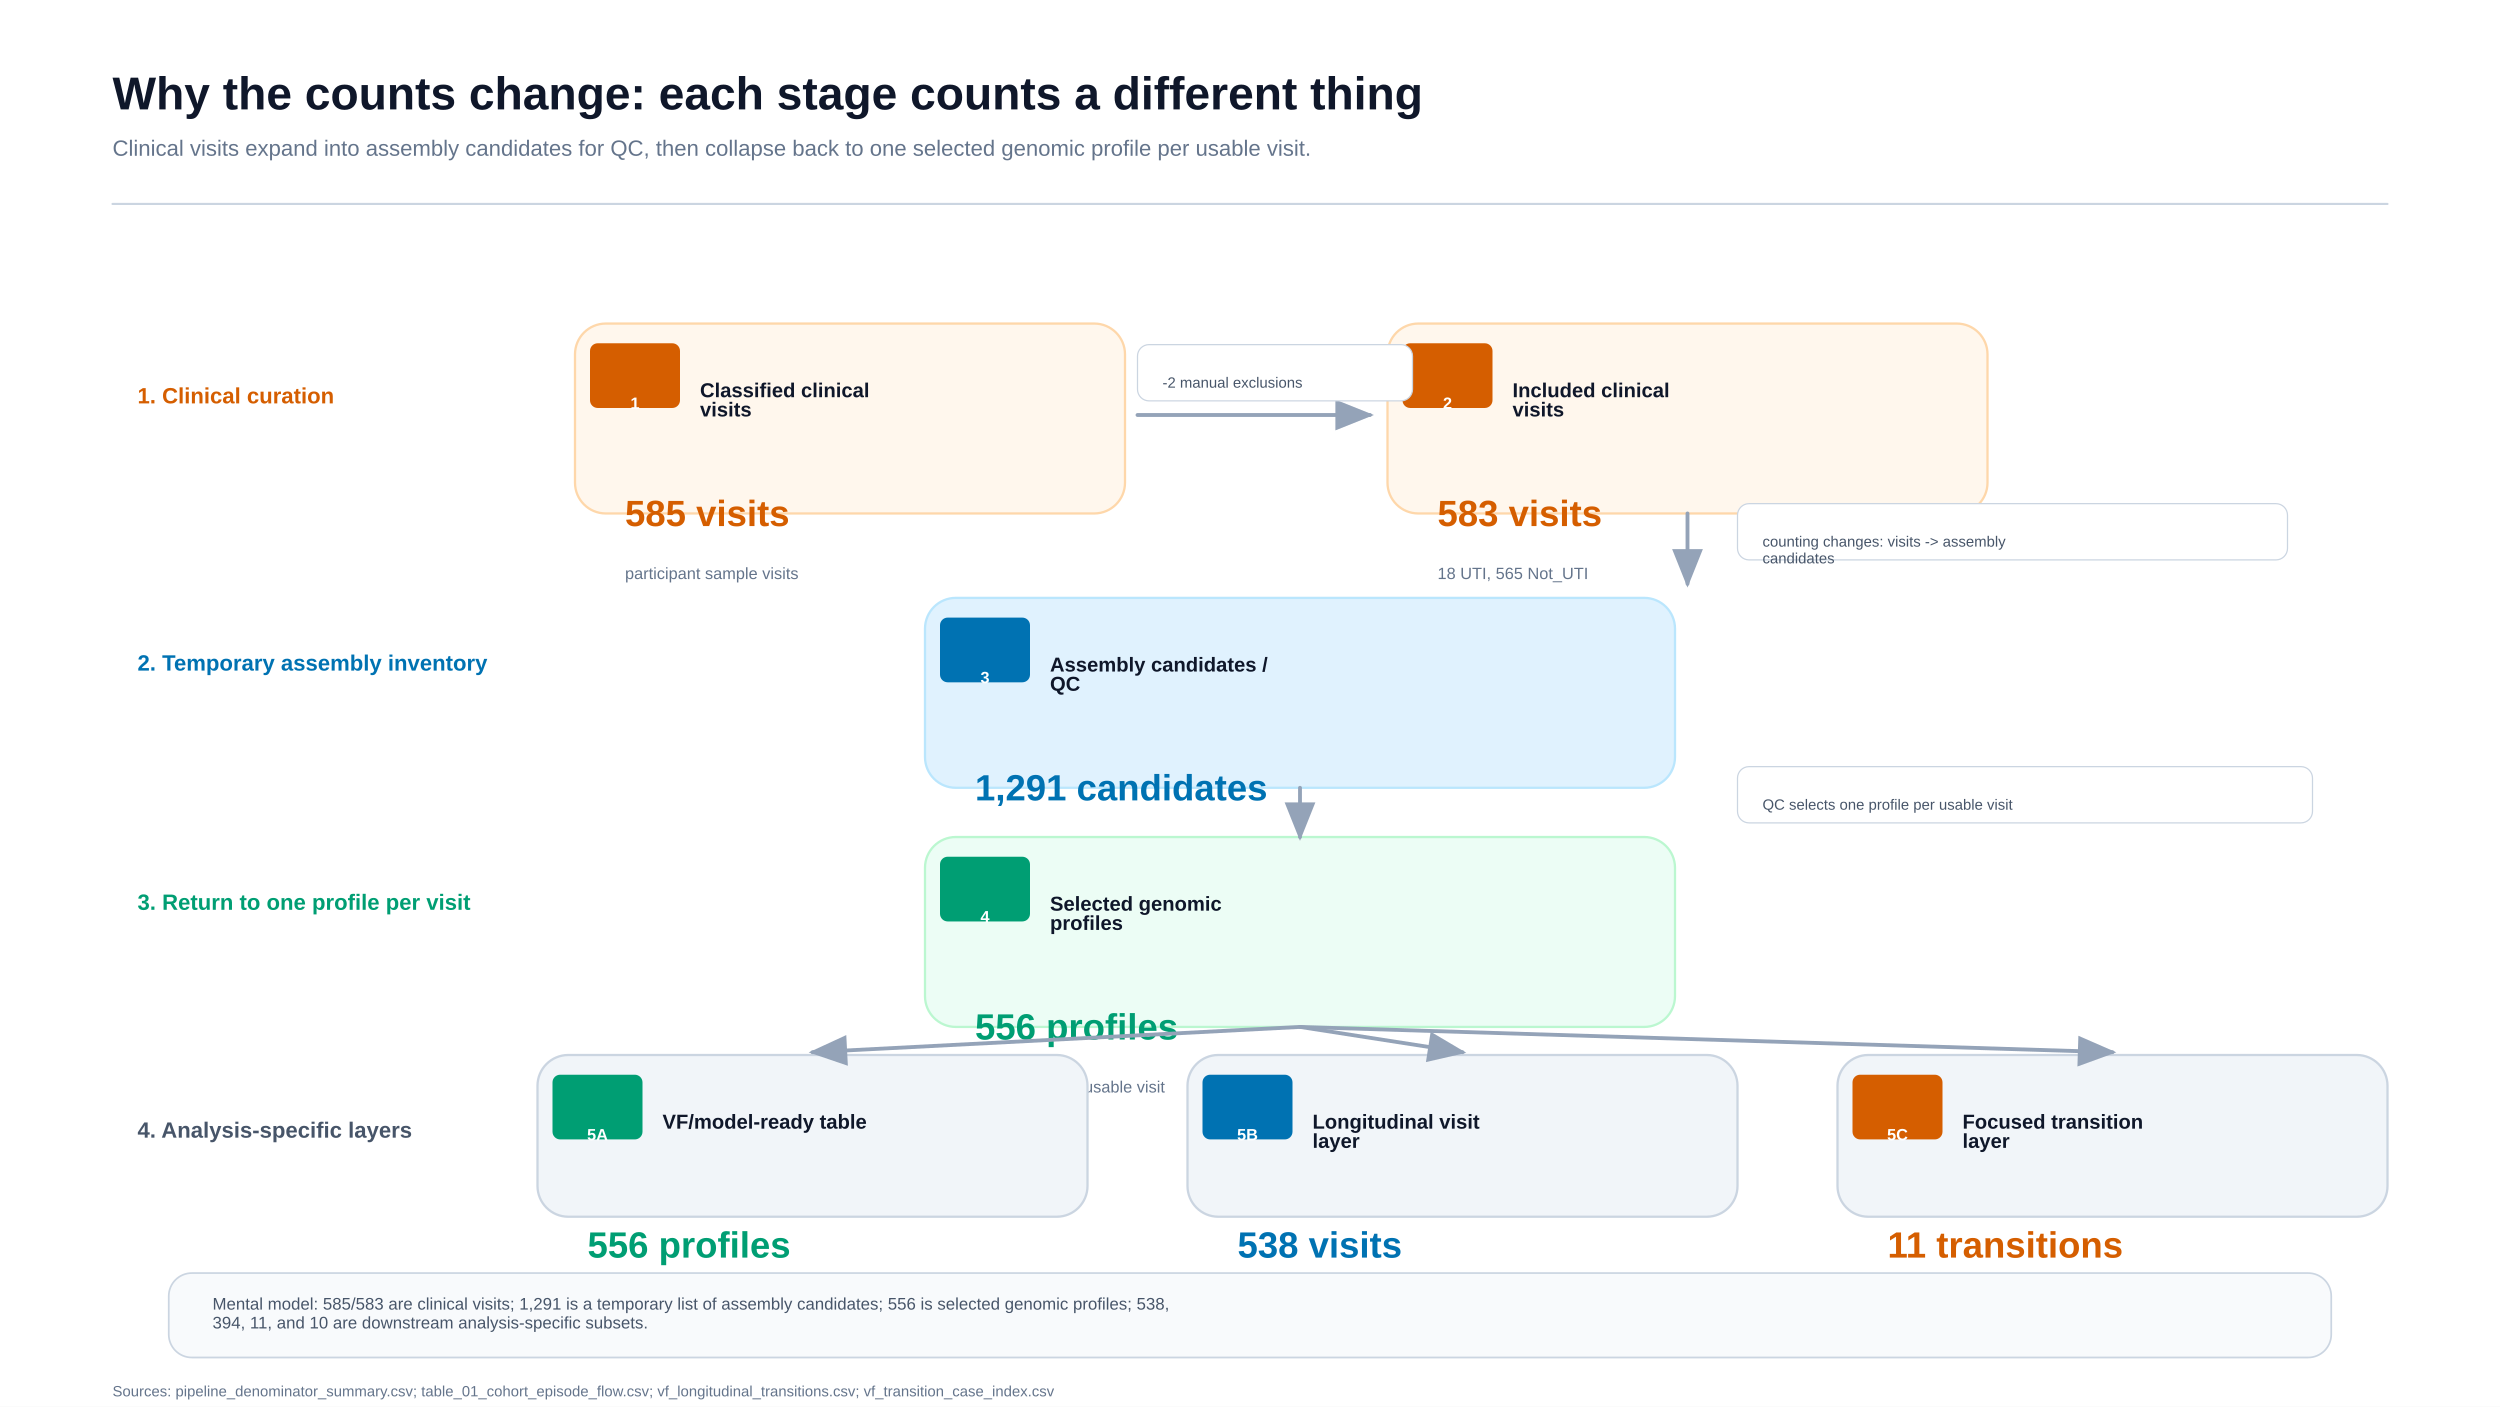
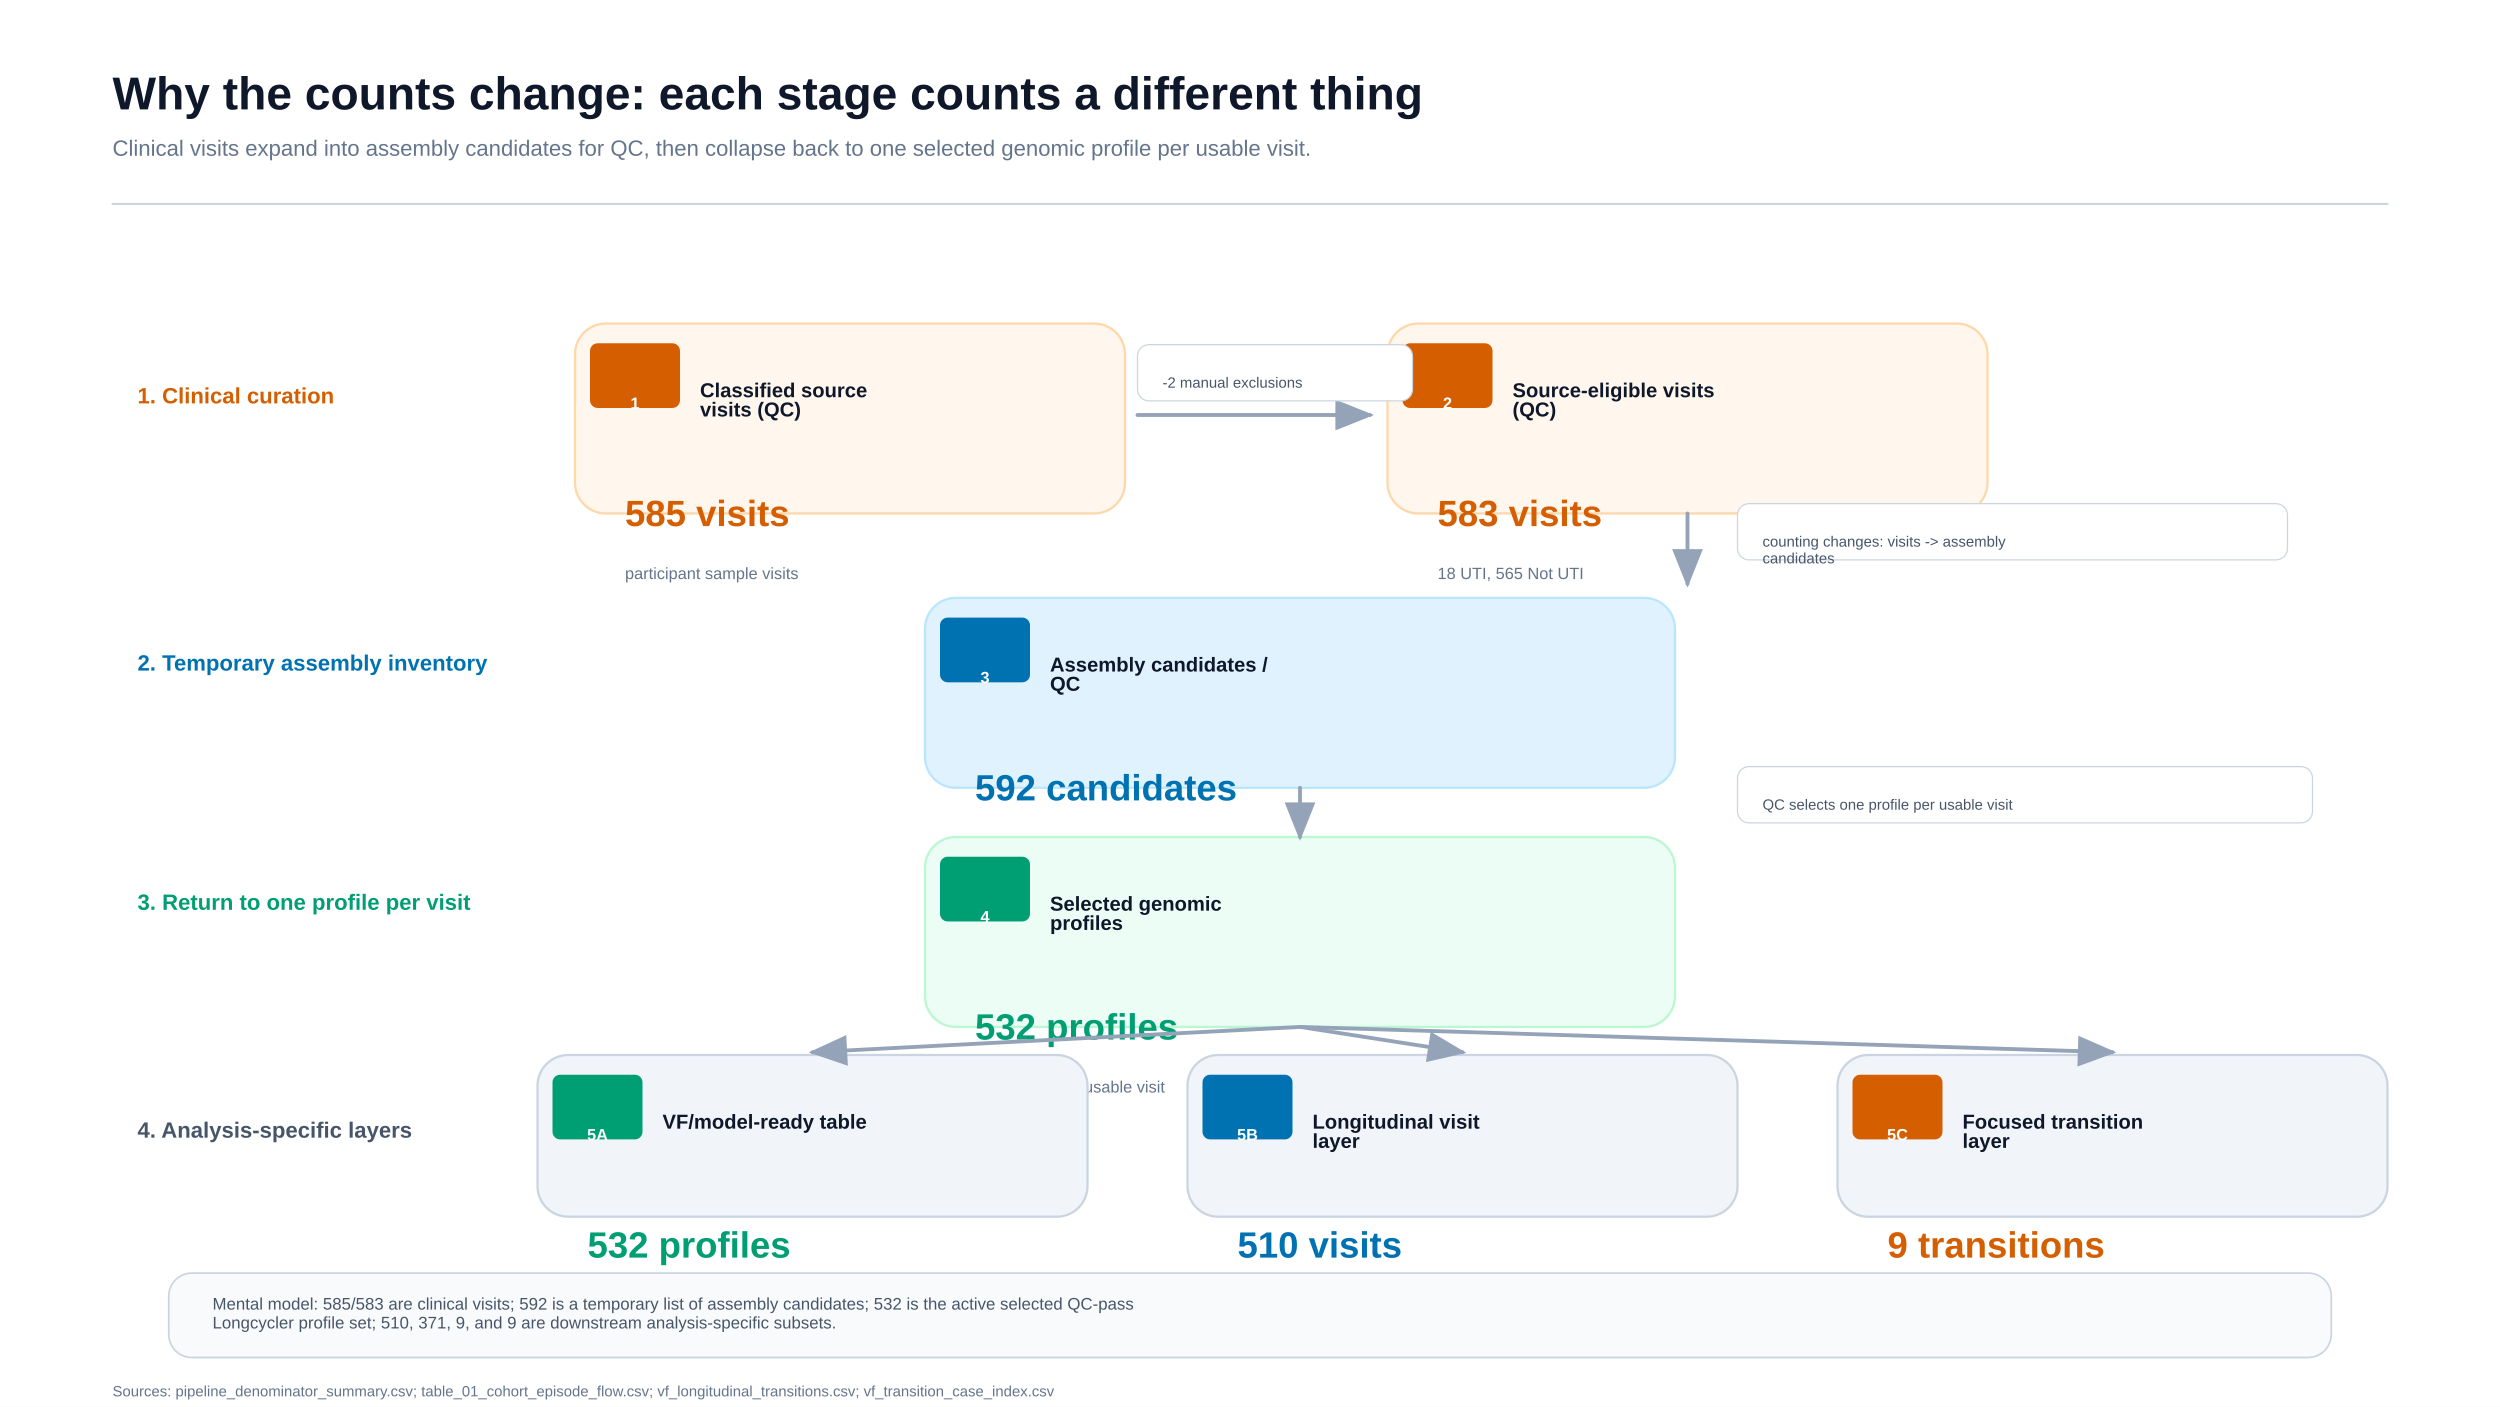
<svg xmlns="http://www.w3.org/2000/svg" width="2600" height="1463" viewBox="0 0 2600 1463" role="img">
  <defs>
    <marker id="arrowhead" markerWidth="10" markerHeight="8" refX="9" refY="4" orient="auto" markerUnits="strokeWidth">
      <path d="M 0 0 L 10 4 L 0 8 z" fill="#94A3B8" />
    </marker>
  </defs>
  <rect x="0" y="0" width="2600" height="1463" fill="#FFFFFF" />
  <text x="117.0" y="113.8" font-family="Arial, Helvetica, sans-serif" font-size="48.0" fill="#0F172A" font-weight="700" text-anchor="start">
    <tspan x="117.0" dy="0.0">Why the counts change: each stage counts a different thing</tspan>
  </text>
  <text x="117.0" y="162.0" font-family="Arial, Helvetica, sans-serif" font-size="23.0" fill="#64748B" font-weight="400" text-anchor="start">
    <tspan x="117.0" dy="0.0">Clinical visits expand into assembly candidates for QC, then collapse back to one selected genomic profile per usable visit.</tspan>
  </text>
  <line x1="117.0" y1="212.1" x2="2483.0" y2="212.1" stroke="#CBD5E1" stroke-width="2.2" stroke-linecap="round" />
  <text x="143.0" y="419.5" font-family="Arial, Helvetica, sans-serif" font-size="23.0" fill="#D55E00" font-weight="700" text-anchor="start">
    <tspan x="143.0" dy="0.0">1. Clinical curation</tspan>
  </text>
  <rect x="598.0" y="336.5" width="572.0" height="197.5" rx="32.0" fill="#FFF7ED" stroke="#FED7AA" stroke-width="2.4" />
  <rect x="613.6" y="357.0" width="93.6" height="67.3" rx="8.0" fill="#D55E00" stroke="#D55E00" stroke-width="0.0" />
  <text x="660.4" y="425.2" font-family="Arial, Helvetica, sans-serif" font-size="17.0" fill="#FFFFFF" font-weight="700" text-anchor="middle">
    <tspan x="660.4" dy="0.0">1</tspan>
  </text>
  <text x="728.0" y="413.1" font-family="Arial, Helvetica, sans-serif" font-size="21.0" fill="#0F172A" font-weight="700" text-anchor="start">
-     <tspan x="728.0" dy="0.0">Classified clinical</tspan>
-     <tspan x="728.0" dy="20.0">visits</tspan>
+     <tspan x="728.0" dy="0.0">Classified source</tspan>
+     <tspan x="728.0" dy="20.0">visits (QC)</tspan>
  </text>
  <text x="650.0" y="547.1" font-family="Arial, Helvetica, sans-serif" font-size="38.0" fill="#D55E00" font-weight="700" text-anchor="start">
    <tspan x="650.0" dy="0.0">585 visits</tspan>
  </text>
  <text x="650.0" y="602.2" font-family="Arial, Helvetica, sans-serif" font-size="17.0" fill="#64748B" font-weight="400" text-anchor="start">
    <tspan x="650.0" dy="0.0">participant sample visits</tspan>
  </text>
  <rect x="1443.0" y="336.5" width="624.0" height="197.5" rx="32.0" fill="#FFF7ED" stroke="#FED7AA" stroke-width="2.4" />
  <rect x="1458.6" y="357.0" width="93.6" height="67.3" rx="8.0" fill="#D55E00" stroke="#D55E00" stroke-width="0.0" />
  <text x="1505.4" y="425.2" font-family="Arial, Helvetica, sans-serif" font-size="17.0" fill="#FFFFFF" font-weight="700" text-anchor="middle">
    <tspan x="1505.4" dy="0.0">2</tspan>
  </text>
  <text x="1573.0" y="413.1" font-family="Arial, Helvetica, sans-serif" font-size="21.0" fill="#0F172A" font-weight="700" text-anchor="start">
-     <tspan x="1573.0" dy="0.0">Included clinical</tspan>
-     <tspan x="1573.0" dy="20.0">visits</tspan>
+     <tspan x="1573.0" dy="0.0">Source-eligible visits</tspan>
+     <tspan x="1573.0" dy="20.0">(QC)</tspan>
  </text>
  <text x="1495.0" y="547.1" font-family="Arial, Helvetica, sans-serif" font-size="38.0" fill="#D55E00" font-weight="700" text-anchor="start">
    <tspan x="1495.0" dy="0.0">583 visits</tspan>
  </text>
  <text x="1495.0" y="602.2" font-family="Arial, Helvetica, sans-serif" font-size="17.0" fill="#64748B" font-weight="400" text-anchor="start">
-     <tspan x="1495.0" dy="0.0">18 UTI, 565 Not_UTI</tspan>
+     <tspan x="1495.0" dy="0.0">18 UTI, 565 Not UTI</tspan>
  </text>
  <line x1="1183.0" y1="431.6" x2="1424.8" y2="431.6" stroke="#94A3B8" stroke-width="4.0" stroke-linecap="round" marker-end="url(#arrowhead)" />
  <rect x="1183.0" y="358.4" width="286.0" height="58.5" rx="12.0" fill="#FFFFFF" stroke="#CBD5E1" stroke-width="1.3" />
  <text x="1209.0" y="403.2" font-family="Arial, Helvetica, sans-serif" font-size="15.5" fill="#475569" font-weight="400" text-anchor="start">
    <tspan x="1209.0" dy="0.0">-2 manual exclusions</tspan>
  </text>
  <text x="143.0" y="697.4" font-family="Arial, Helvetica, sans-serif" font-size="23.0" fill="#0072B2" font-weight="700" text-anchor="start">
    <tspan x="143.0" dy="0.0">2. Temporary assembly inventory</tspan>
  </text>
  <rect x="962.0" y="621.8" width="780.0" height="197.5" rx="32.0" fill="#E0F2FE" stroke="#BAE6FD" stroke-width="2.4" />
  <rect x="977.6" y="642.3" width="93.6" height="67.3" rx="8.0" fill="#0072B2" stroke="#0072B2" stroke-width="0.0" />
  <text x="1024.4" y="710.5" font-family="Arial, Helvetica, sans-serif" font-size="17.0" fill="#FFFFFF" font-weight="700" text-anchor="middle">
    <tspan x="1024.4" dy="0.0">3</tspan>
  </text>
  <text x="1092.0" y="698.4" font-family="Arial, Helvetica, sans-serif" font-size="21.0" fill="#0F172A" font-weight="700" text-anchor="start">
    <tspan x="1092.0" dy="0.0">Assembly candidates /</tspan>
    <tspan x="1092.0" dy="20.0">QC</tspan>
  </text>
  <text x="1014.0" y="832.4" font-family="Arial, Helvetica, sans-serif" font-size="38.0" fill="#0072B2" font-weight="700" text-anchor="start">
-     <tspan x="1014.0" dy="0.0">1,291 candidates</tspan>
+     <tspan x="1014.0" dy="0.0">592 candidates</tspan>
  </text>
  <text x="1014.0" y="887.5" font-family="Arial, Helvetica, sans-serif" font-size="17.0" fill="#64748B" font-weight="400" text-anchor="start">
    <tspan x="1014.0" dy="0.0">genome files, not extra visits</tspan>
  </text>
  <line x1="1755.0" y1="534.0" x2="1755.0" y2="607.1" stroke="#94A3B8" stroke-width="4.0" stroke-linecap="round" marker-end="url(#arrowhead)" />
  <rect x="1807.0" y="523.8" width="572.0" height="58.5" rx="12.0" fill="#FFFFFF" stroke="#CBD5E1" stroke-width="1.3" />
  <text x="1833.0" y="568.5" font-family="Arial, Helvetica, sans-serif" font-size="15.5" fill="#475569" font-weight="400" text-anchor="start">
    <tspan x="1833.0" dy="0.0">counting changes: visits -&gt; assembly</tspan>
    <tspan x="1833.0" dy="17.4">candidates</tspan>
  </text>
  <text x="143.0" y="946.2" font-family="Arial, Helvetica, sans-serif" font-size="23.0" fill="#009E73" font-weight="700" text-anchor="start">
    <tspan x="143.0" dy="0.0">3. Return to one profile per visit</tspan>
  </text>
  <rect x="962.0" y="870.5" width="780.0" height="197.5" rx="32.0" fill="#ECFDF5" stroke="#BBF7D0" stroke-width="2.4" />
  <rect x="977.6" y="891.0" width="93.6" height="67.3" rx="8.0" fill="#009E73" stroke="#009E73" stroke-width="0.0" />
  <text x="1024.4" y="959.2" font-family="Arial, Helvetica, sans-serif" font-size="17.0" fill="#FFFFFF" font-weight="700" text-anchor="middle">
    <tspan x="1024.4" dy="0.0">4</tspan>
  </text>
  <text x="1092.0" y="947.1" font-family="Arial, Helvetica, sans-serif" font-size="21.0" fill="#0F172A" font-weight="700" text-anchor="start">
    <tspan x="1092.0" dy="0.0">Selected genomic</tspan>
    <tspan x="1092.0" dy="20.0">profiles</tspan>
  </text>
  <text x="1014.0" y="1081.1" font-family="Arial, Helvetica, sans-serif" font-size="38.0" fill="#009E73" font-weight="700" text-anchor="start">
-     <tspan x="1014.0" dy="0.0">556 profiles</tspan>
+     <tspan x="1014.0" dy="0.0">532 profiles</tspan>
  </text>
  <text x="1014.0" y="1136.2" font-family="Arial, Helvetica, sans-serif" font-size="17.0" fill="#64748B" font-weight="400" text-anchor="start">
    <tspan x="1014.0" dy="0.0">one profile per usable visit</tspan>
  </text>
  <line x1="1352.0" y1="819.3" x2="1352.0" y2="870.5" stroke="#94A3B8" stroke-width="4.0" stroke-linecap="round" marker-end="url(#arrowhead)" />
  <rect x="1807.0" y="797.3" width="598.0" height="58.5" rx="12.0" fill="#FFFFFF" stroke="#CBD5E1" stroke-width="1.3" />
  <text x="1833.0" y="842.1" font-family="Arial, Helvetica, sans-serif" font-size="15.5" fill="#475569" font-weight="400" text-anchor="start">
    <tspan x="1833.0" dy="0.0">QC selects one profile per usable visit</tspan>
  </text>
  <text x="143.0" y="1183.2" font-family="Arial, Helvetica, sans-serif" font-size="23.0" fill="#475569" font-weight="700" text-anchor="start">
    <tspan x="143.0" dy="0.0">4. Analysis-specific layers</tspan>
  </text>
  <rect x="559.0" y="1097.2" width="572.0" height="168.2" rx="32.0" fill="#F1F5F9" stroke="#CBD5E1" stroke-width="2.4" />
  <rect x="574.6" y="1117.7" width="93.6" height="67.3" rx="8.0" fill="#009E73" stroke="#009E73" stroke-width="0.0" />
  <text x="621.4" y="1185.9" font-family="Arial, Helvetica, sans-serif" font-size="17.0" fill="#FFFFFF" font-weight="700" text-anchor="middle">
    <tspan x="621.4" dy="0.0">5A</tspan>
  </text>
  <text x="689.0" y="1173.8" font-family="Arial, Helvetica, sans-serif" font-size="21.0" fill="#0F172A" font-weight="700" text-anchor="start">
    <tspan x="689.0" dy="0.0">VF/model-ready table</tspan>
  </text>
  <text x="611.0" y="1307.9" font-family="Arial, Helvetica, sans-serif" font-size="38.0" fill="#009E73" font-weight="700" text-anchor="start">
-     <tspan x="611.0" dy="0.0">556 profiles</tspan>
+     <tspan x="611.0" dy="0.0">532 profiles</tspan>
  </text>
  <text x="611.0" y="1363.0" font-family="Arial, Helvetica, sans-serif" font-size="17.0" fill="#64748B" font-weight="400" text-anchor="start">
-     <tspan x="611.0" dy="0.0">17 UTI, 539 Not_UTI</tspan>
+     <tspan x="611.0" dy="0.0">16 UTI, 516 Not UTI</tspan>
  </text>
  <rect x="1235.0" y="1097.2" width="572.0" height="168.2" rx="32.0" fill="#F1F5F9" stroke="#CBD5E1" stroke-width="2.4" />
  <rect x="1250.6" y="1117.7" width="93.6" height="67.3" rx="8.0" fill="#0072B2" stroke="#0072B2" stroke-width="0.0" />
  <text x="1297.4" y="1185.9" font-family="Arial, Helvetica, sans-serif" font-size="17.0" fill="#FFFFFF" font-weight="700" text-anchor="middle">
    <tspan x="1297.4" dy="0.0">5B</tspan>
  </text>
  <text x="1365.0" y="1173.8" font-family="Arial, Helvetica, sans-serif" font-size="21.0" fill="#0F172A" font-weight="700" text-anchor="start">
    <tspan x="1365.0" dy="0.0">Longitudinal visit</tspan>
    <tspan x="1365.0" dy="20.0">layer</tspan>
  </text>
  <text x="1287.0" y="1307.9" font-family="Arial, Helvetica, sans-serif" font-size="38.0" fill="#0072B2" font-weight="700" text-anchor="start">
-     <tspan x="1287.0" dy="0.0">538 visits</tspan>
+     <tspan x="1287.0" dy="0.0">510 visits</tspan>
  </text>
  <text x="1287.0" y="1363.0" font-family="Arial, Helvetica, sans-serif" font-size="17.0" fill="#64748B" font-weight="400" text-anchor="start">
-     <tspan x="1287.0" dy="0.0">394 consecutive visit pairs</tspan>
+     <tspan x="1287.0" dy="0.0">371 consecutive visit pairs</tspan>
  </text>
  <rect x="1911.0" y="1097.2" width="572.0" height="168.2" rx="32.0" fill="#F1F5F9" stroke="#CBD5E1" stroke-width="2.4" />
  <rect x="1926.6" y="1117.7" width="93.6" height="67.3" rx="8.0" fill="#D55E00" stroke="#D55E00" stroke-width="0.0" />
  <text x="1973.4" y="1185.9" font-family="Arial, Helvetica, sans-serif" font-size="17.0" fill="#FFFFFF" font-weight="700" text-anchor="middle">
    <tspan x="1973.4" dy="0.0">5C</tspan>
  </text>
  <text x="2041.0" y="1173.8" font-family="Arial, Helvetica, sans-serif" font-size="21.0" fill="#0F172A" font-weight="700" text-anchor="start">
    <tspan x="2041.0" dy="0.0">Focused transition</tspan>
    <tspan x="2041.0" dy="20.0">layer</tspan>
  </text>
  <text x="1963.0" y="1307.9" font-family="Arial, Helvetica, sans-serif" font-size="38.0" fill="#D55E00" font-weight="700" text-anchor="start">
-     <tspan x="1963.0" dy="0.0">11 transitions</tspan>
+     <tspan x="1963.0" dy="0.0">9 transitions</tspan>
  </text>
  <text x="1963.0" y="1363.0" font-family="Arial, Helvetica, sans-serif" font-size="17.0" fill="#64748B" font-weight="400" text-anchor="start">
-     <tspan x="1963.0" dy="0.0">10 WGS/VF-linked</tspan>
+     <tspan x="1963.0" dy="0.0">9 WGS/VF-linked</tspan>
  </text>
  <line x1="1352.0" y1="1068.0" x2="845.0" y2="1094.3" stroke="#94A3B8" stroke-width="4.0" stroke-linecap="round" marker-end="url(#arrowhead)" />
  <line x1="1352.0" y1="1068.0" x2="1521.0" y2="1094.3" stroke="#94A3B8" stroke-width="4.0" stroke-linecap="round" marker-end="url(#arrowhead)" />
  <line x1="1352.0" y1="1068.0" x2="2197.0" y2="1094.3" stroke="#94A3B8" stroke-width="4.0" stroke-linecap="round" marker-end="url(#arrowhead)" />
  <rect x="175.5" y="1324.0" width="2249.0" height="87.8" rx="24.0" fill="#F8FAFC" stroke="#CBD5E1" stroke-width="1.8" />
  <text x="221.0" y="1362.0" font-family="Arial, Helvetica, sans-serif" font-size="17.5" fill="#475569" font-weight="400" text-anchor="start">
-     <tspan x="221.0" dy="0.0">Mental model: 585/583 are clinical visits; 1,291 is a temporary list of assembly candidates; 556 is selected genomic profiles; 538,</tspan>
-     <tspan x="221.0" dy="19.6">394, 11, and 10 are downstream analysis-specific subsets.</tspan>
+     <tspan x="221.0" dy="0.0">Mental model: 585/583 are clinical visits; 592 is a temporary list of assembly candidates; 532 is the active selected QC-pass</tspan>
+     <tspan x="221.0" dy="19.6">Longcycler profile set; 510, 371, 9, and 9 are downstream analysis-specific subsets.</tspan>
  </text>
  <text x="117.0" y="1452.2" font-family="Arial, Helvetica, sans-serif" font-size="15.5" fill="#64748B" font-weight="400" text-anchor="start">
    <tspan x="117.0" dy="0.0">Sources: pipeline_denominator_summary.csv; table_01_cohort_episode_flow.csv; vf_longitudinal_transitions.csv; vf_transition_case_index.csv</tspan>
  </text>
</svg>
